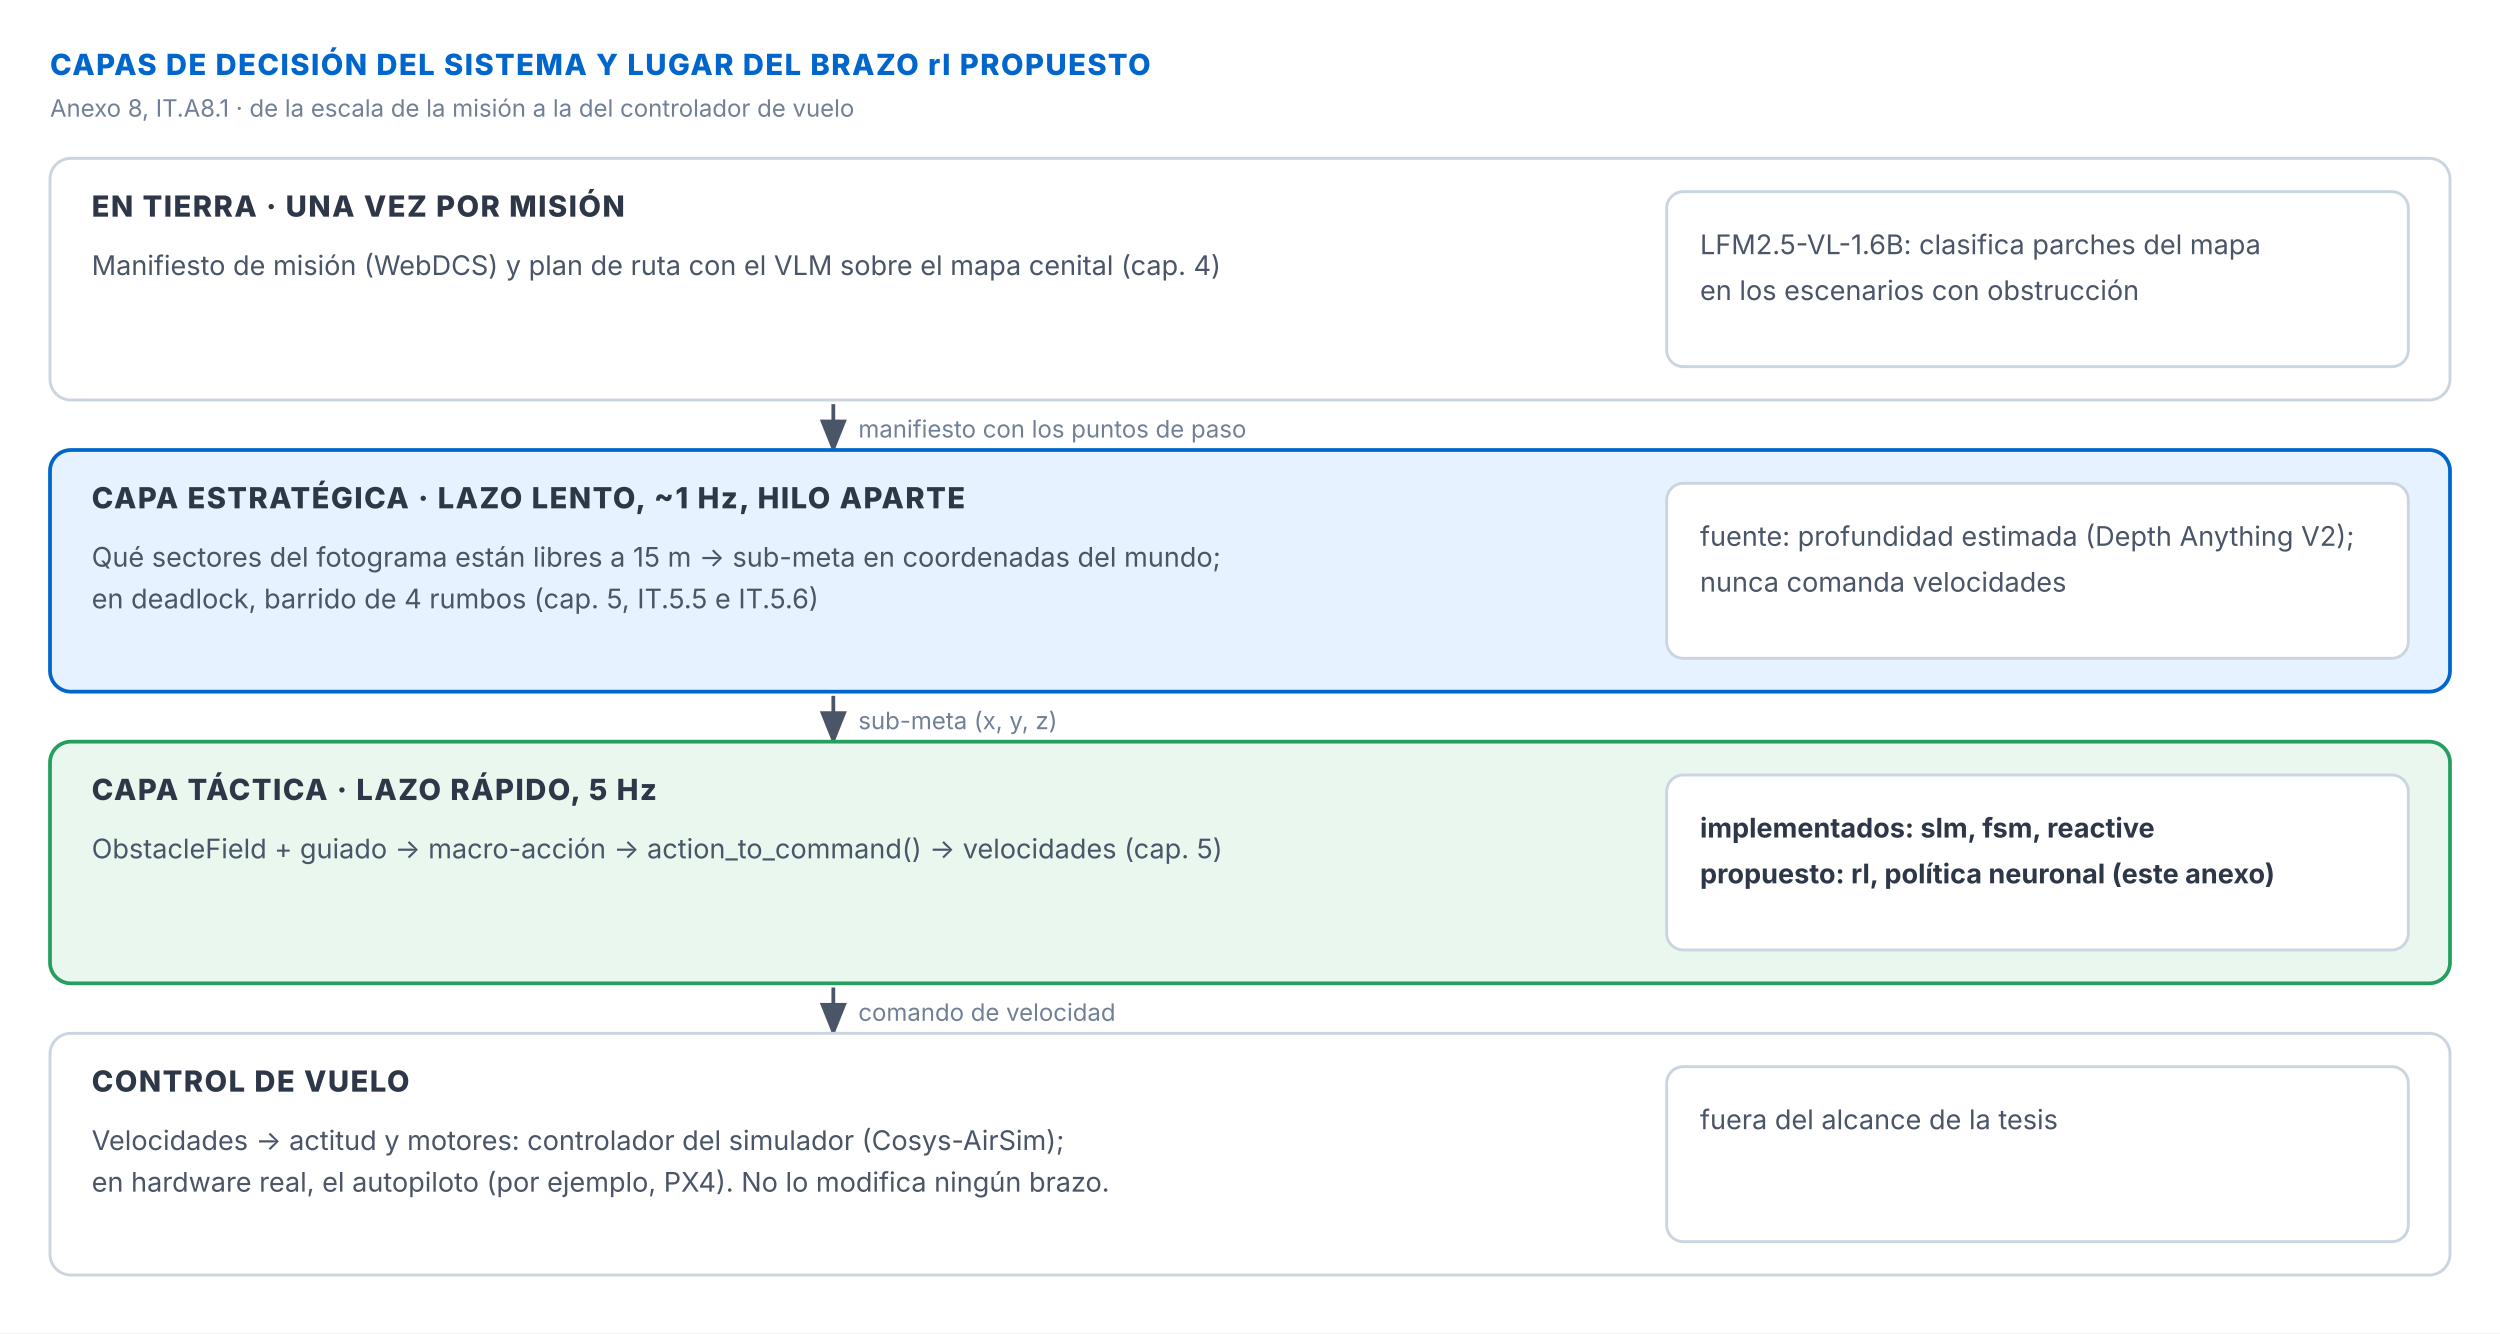
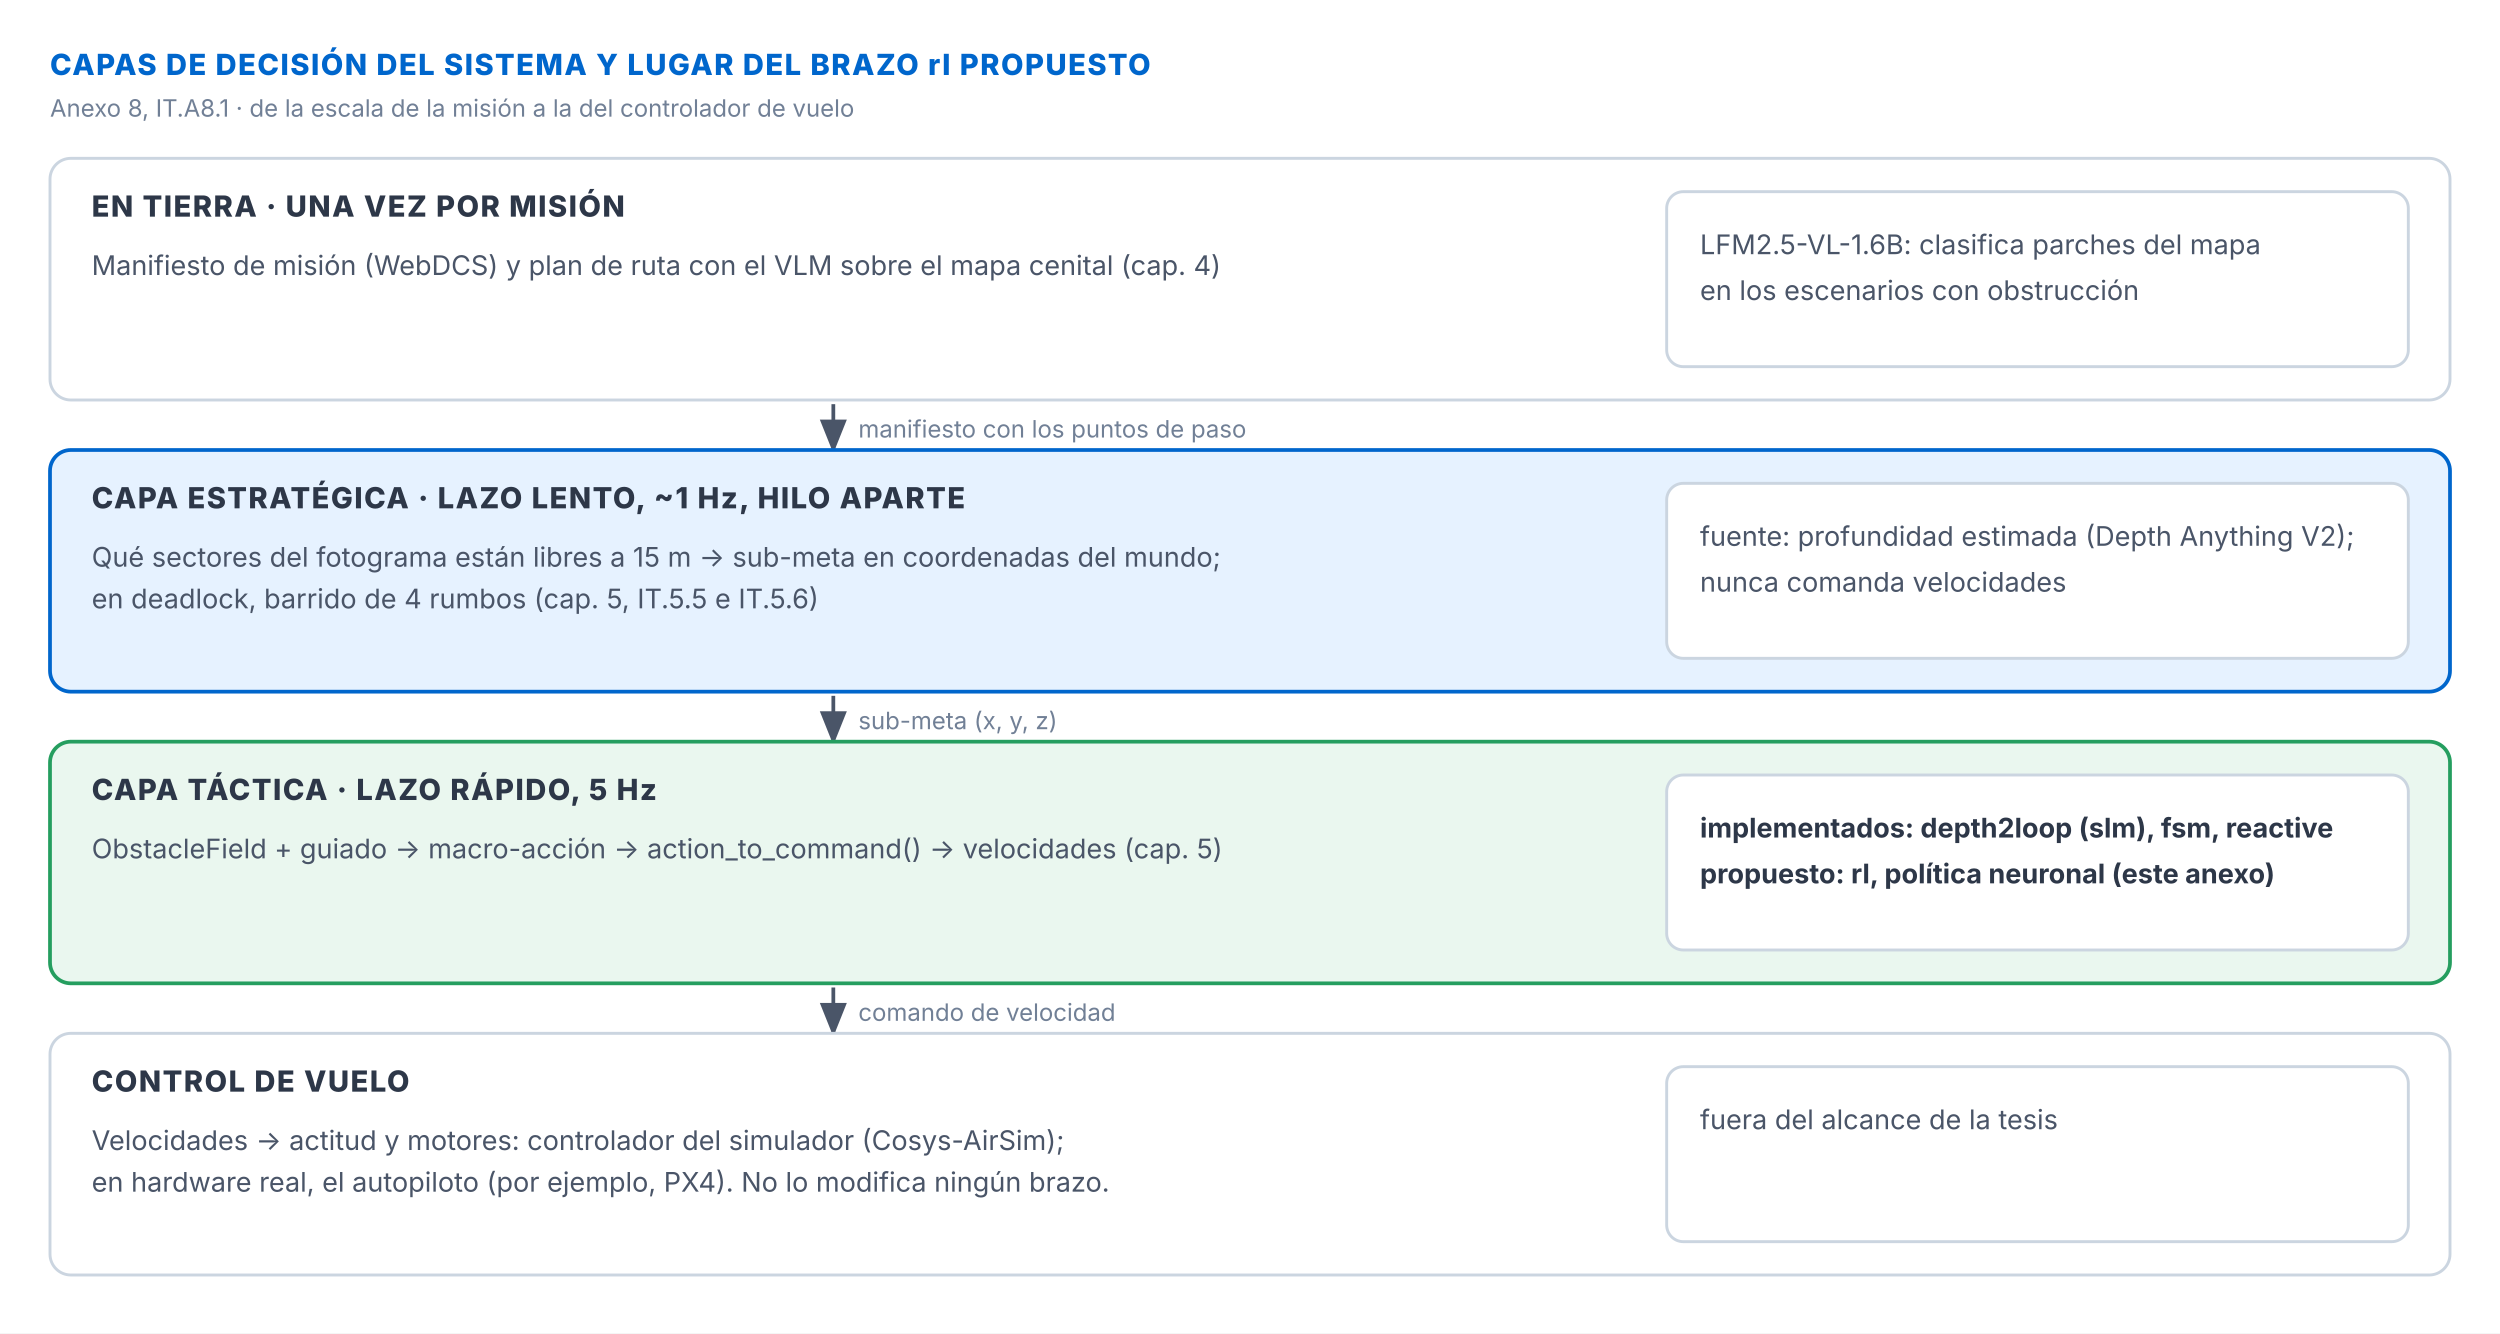
<svg xmlns="http://www.w3.org/2000/svg" viewBox="0 0 1200 640" width="1200" height="640" font-family="Inter, 'Segoe UI', sans-serif">
  <style>
    .bg { fill: #FFFFFF; }
    .panel { fill: #F6F8FA; stroke: #E2E8F0; stroke-width: 1.2; }
    .card { fill: #FFFFFF; stroke: #CBD5E0; stroke-width: 1.4; }
    .card-acc { fill: #FFFFFF; stroke: #0066CC; stroke-width: 1.8; }
    .card-blue { fill: #E6F2FF; stroke: #0066CC; stroke-width: 1.8; }
    .card-green { fill: #EAF7EF; stroke: #259E5F; stroke-width: 1.8; }
    .card-warn { fill: #FFF7E6; stroke: #D97706; stroke-width: 1.8; }
    .card-red { fill: #FDECEC; stroke: #DC2626; stroke-width: 1.8; }
    .card-gray { fill: #F1F3F5; stroke: #A0AEC0; stroke-width: 1.4; stroke-dasharray: 6 4; }
    .head { font-size: 14px; font-weight: 800; letter-spacing: .05em; fill: #0066CC; }
    .head-ink { font-size: 14px; font-weight: 800; letter-spacing: .05em; fill: #2D3748; }
    .title { font-size: 22px; font-weight: 800; fill: #1A202C; }
    .ttl { font-size: 15px; font-weight: 700; fill: #1A202C; }
    .txt { font-size: 13px; fill: #4A5568; }
    .txt-b { font-size: 13px; font-weight: 700; fill: #2D3748; }
    .small { font-size: 11.5px; fill: #718096; }
    .mono { font-family: 'Noto Sans Mono', ui-monospace, monospace; font-size: 12px; fill: #1A202C; }
    .mono-s { font-family: 'Noto Sans Mono', ui-monospace, monospace; font-size: 11px; fill: #4A5568; }
    .math { font-family: 'Cambria Math', 'STIX Two Math', 'Times New Roman', serif; font-size: 17px; fill: #1A202C; }
    .math-s { font-family: 'Cambria Math', 'STIX Two Math', 'Times New Roman', serif; font-size: 14px; fill: #1A202C; }
    .acc { fill: #0066CC; } .safe { fill: #259E5F; } .warn { fill: #B45309; } .crit { fill: #DC2626; }
    .ln { stroke: #4A5568; stroke-width: 1.8; fill: none; }
    .ln-acc { stroke: #0066CC; stroke-width: 1.8; fill: none; }
    .ln-dash { stroke: #718096; stroke-width: 1.4; fill: none; stroke-dasharray: 5 4; }
    .grid { stroke: #2D3748; stroke-width: 1.2; fill: none; }
    .badge { fill: #0066CC; } .badge-t { font-size: 13px; font-weight: 800; fill: #FFFFFF; }
  </style>
  <defs>
    <marker id="ah" viewBox="0 0 10 8" refX="9" refY="4" markerWidth="9" markerHeight="8" orient="auto">
      <polygon points="0 0, 10 4, 0 8" fill="#4A5568" />
    </marker>
    <marker id="aa" viewBox="0 0 10 8" refX="9" refY="4" markerWidth="9" markerHeight="8" orient="auto">
      <polygon points="0 0, 10 4, 0 8" fill="#0066CC" />
    </marker>
    <marker id="av" viewBox="0 0 10 8" refX="9" refY="4" markerWidth="5" markerHeight="5" orient="auto">
      <polygon points="0 0, 10 4, 0 8" fill="#0066CC" />
    </marker>
    <marker id="ag" viewBox="0 0 10 8" refX="9" refY="4" markerWidth="5" markerHeight="5" orient="auto">
      <polygon points="0 0, 10 4, 0 8" fill="#718096" />
    </marker>
    <marker id="ar" viewBox="0 0 10 8" refX="9" refY="4" markerWidth="5" markerHeight="5" orient="auto">
      <polygon points="0 0, 10 4, 0 8" fill="#DC2626" />
    </marker>
  </defs>
  <rect class="bg" x="0" y="0" width="1200" height="640" />
  <text class="head" x="24" y="36" text-anchor="start">CAPAS DE DECISIÓN DEL SISTEMA Y LUGAR DEL BRAZO rl PROPUESTO</text>
  <text class="small" x="24" y="56" text-anchor="start">Anexo 8, IT.A8.1 · de la escala de la misión a la del controlador de vuelo</text>
  <rect class="card" x="24" y="76" width="1152" height="116" rx="10" />
  <text class="head-ink" x="44" y="104" text-anchor="start">EN TIERRA · UNA VEZ POR MISIÓN</text>
  <text class="txt" x="44" y="132" text-anchor="start">Manifiesto de misión (WebDCS) y plan de ruta con el VLM sobre el mapa cenital (cap. 4)</text>
  <rect class="card" x="800" y="92" width="356" height="84" rx="8" />
  <text class="txt" x="816" y="122" text-anchor="start">LFM2.5-VL-1.6B: clasifica parches del mapa</text>
  <text class="txt" x="816" y="144" text-anchor="start">en los escenarios con obstrucción</text>
  <path class="ln" d="M400 194 L400 216" marker-end="url(#ah)" />
  <text class="small" x="412" y="210" text-anchor="start">manifiesto con los puntos de paso</text>
  <rect class="card-blue" x="24" y="216" width="1152" height="116" rx="10" />
  <text class="head-ink" x="44" y="244" text-anchor="start">CAPA ESTRATÉGICA · LAZO LENTO, ~1 Hz, HILO APARTE</text>
  <text class="txt" x="44" y="272" text-anchor="start">Qué sectores del fotograma están libres a 15 m → sub-meta en coordenadas del mundo;</text>
  <text class="txt" x="44" y="292" text-anchor="start">en deadlock, barrido de 4 rumbos (cap. 5, IT.5.5 e IT.5.6)</text>
  <rect class="card" x="800" y="232" width="356" height="84" rx="8" />
  <text class="txt" x="816" y="262" text-anchor="start">fuente: profundidad estimada (Depth Anything V2);</text>
  <text class="txt" x="816" y="284" text-anchor="start">nunca comanda velocidades</text>
  <path class="ln" d="M400 334 L400 356" marker-end="url(#ah)" />
  <text class="small" x="412" y="350" text-anchor="start">sub-meta (x, y, z)</text>
  <rect class="card-green" x="24" y="356" width="1152" height="116" rx="10" />
  <text class="head-ink" x="44" y="384" text-anchor="start">CAPA TÁCTICA · LAZO RÁPIDO, 5 Hz</text>
  <text class="txt" x="44" y="412" text-anchor="start">ObstacleField + guiado → macro-acción → action_to_command() → velocidades (cap. 5)</text>
  <rect class="card" x="800" y="372" width="356" height="84" rx="8" />
-   <text class="txt-b" x="816" y="402" text-anchor="start">implementados: slm, fsm, reactive</text>
+   <text class="txt-b" x="816" y="402" text-anchor="start">implementados: depth2loop (slm), fsm, reactive</text>
  <text class="txt-b" x="816" y="424" text-anchor="start">propuesto: rl, política neuronal (este anexo)</text>
  <path class="ln" d="M400 474 L400 496" marker-end="url(#ah)" />
  <text class="small" x="412" y="490" text-anchor="start">comando de velocidad</text>
  <rect class="card" x="24" y="496" width="1152" height="116" rx="10" />
  <text class="head-ink" x="44" y="524" text-anchor="start">CONTROL DE VUELO</text>
  <text class="txt" x="44" y="552" text-anchor="start">Velocidades → actitud y motores: controlador del simulador (Cosys-AirSim);</text>
  <text class="txt" x="44" y="572" text-anchor="start">en hardware real, el autopiloto (por ejemplo, PX4). No lo modifica ningún brazo.</text>
  <rect class="card" x="800" y="512" width="356" height="84" rx="8" />
  <text class="txt" x="816" y="542" text-anchor="start">fuera del alcance de la tesis</text>
</svg>
